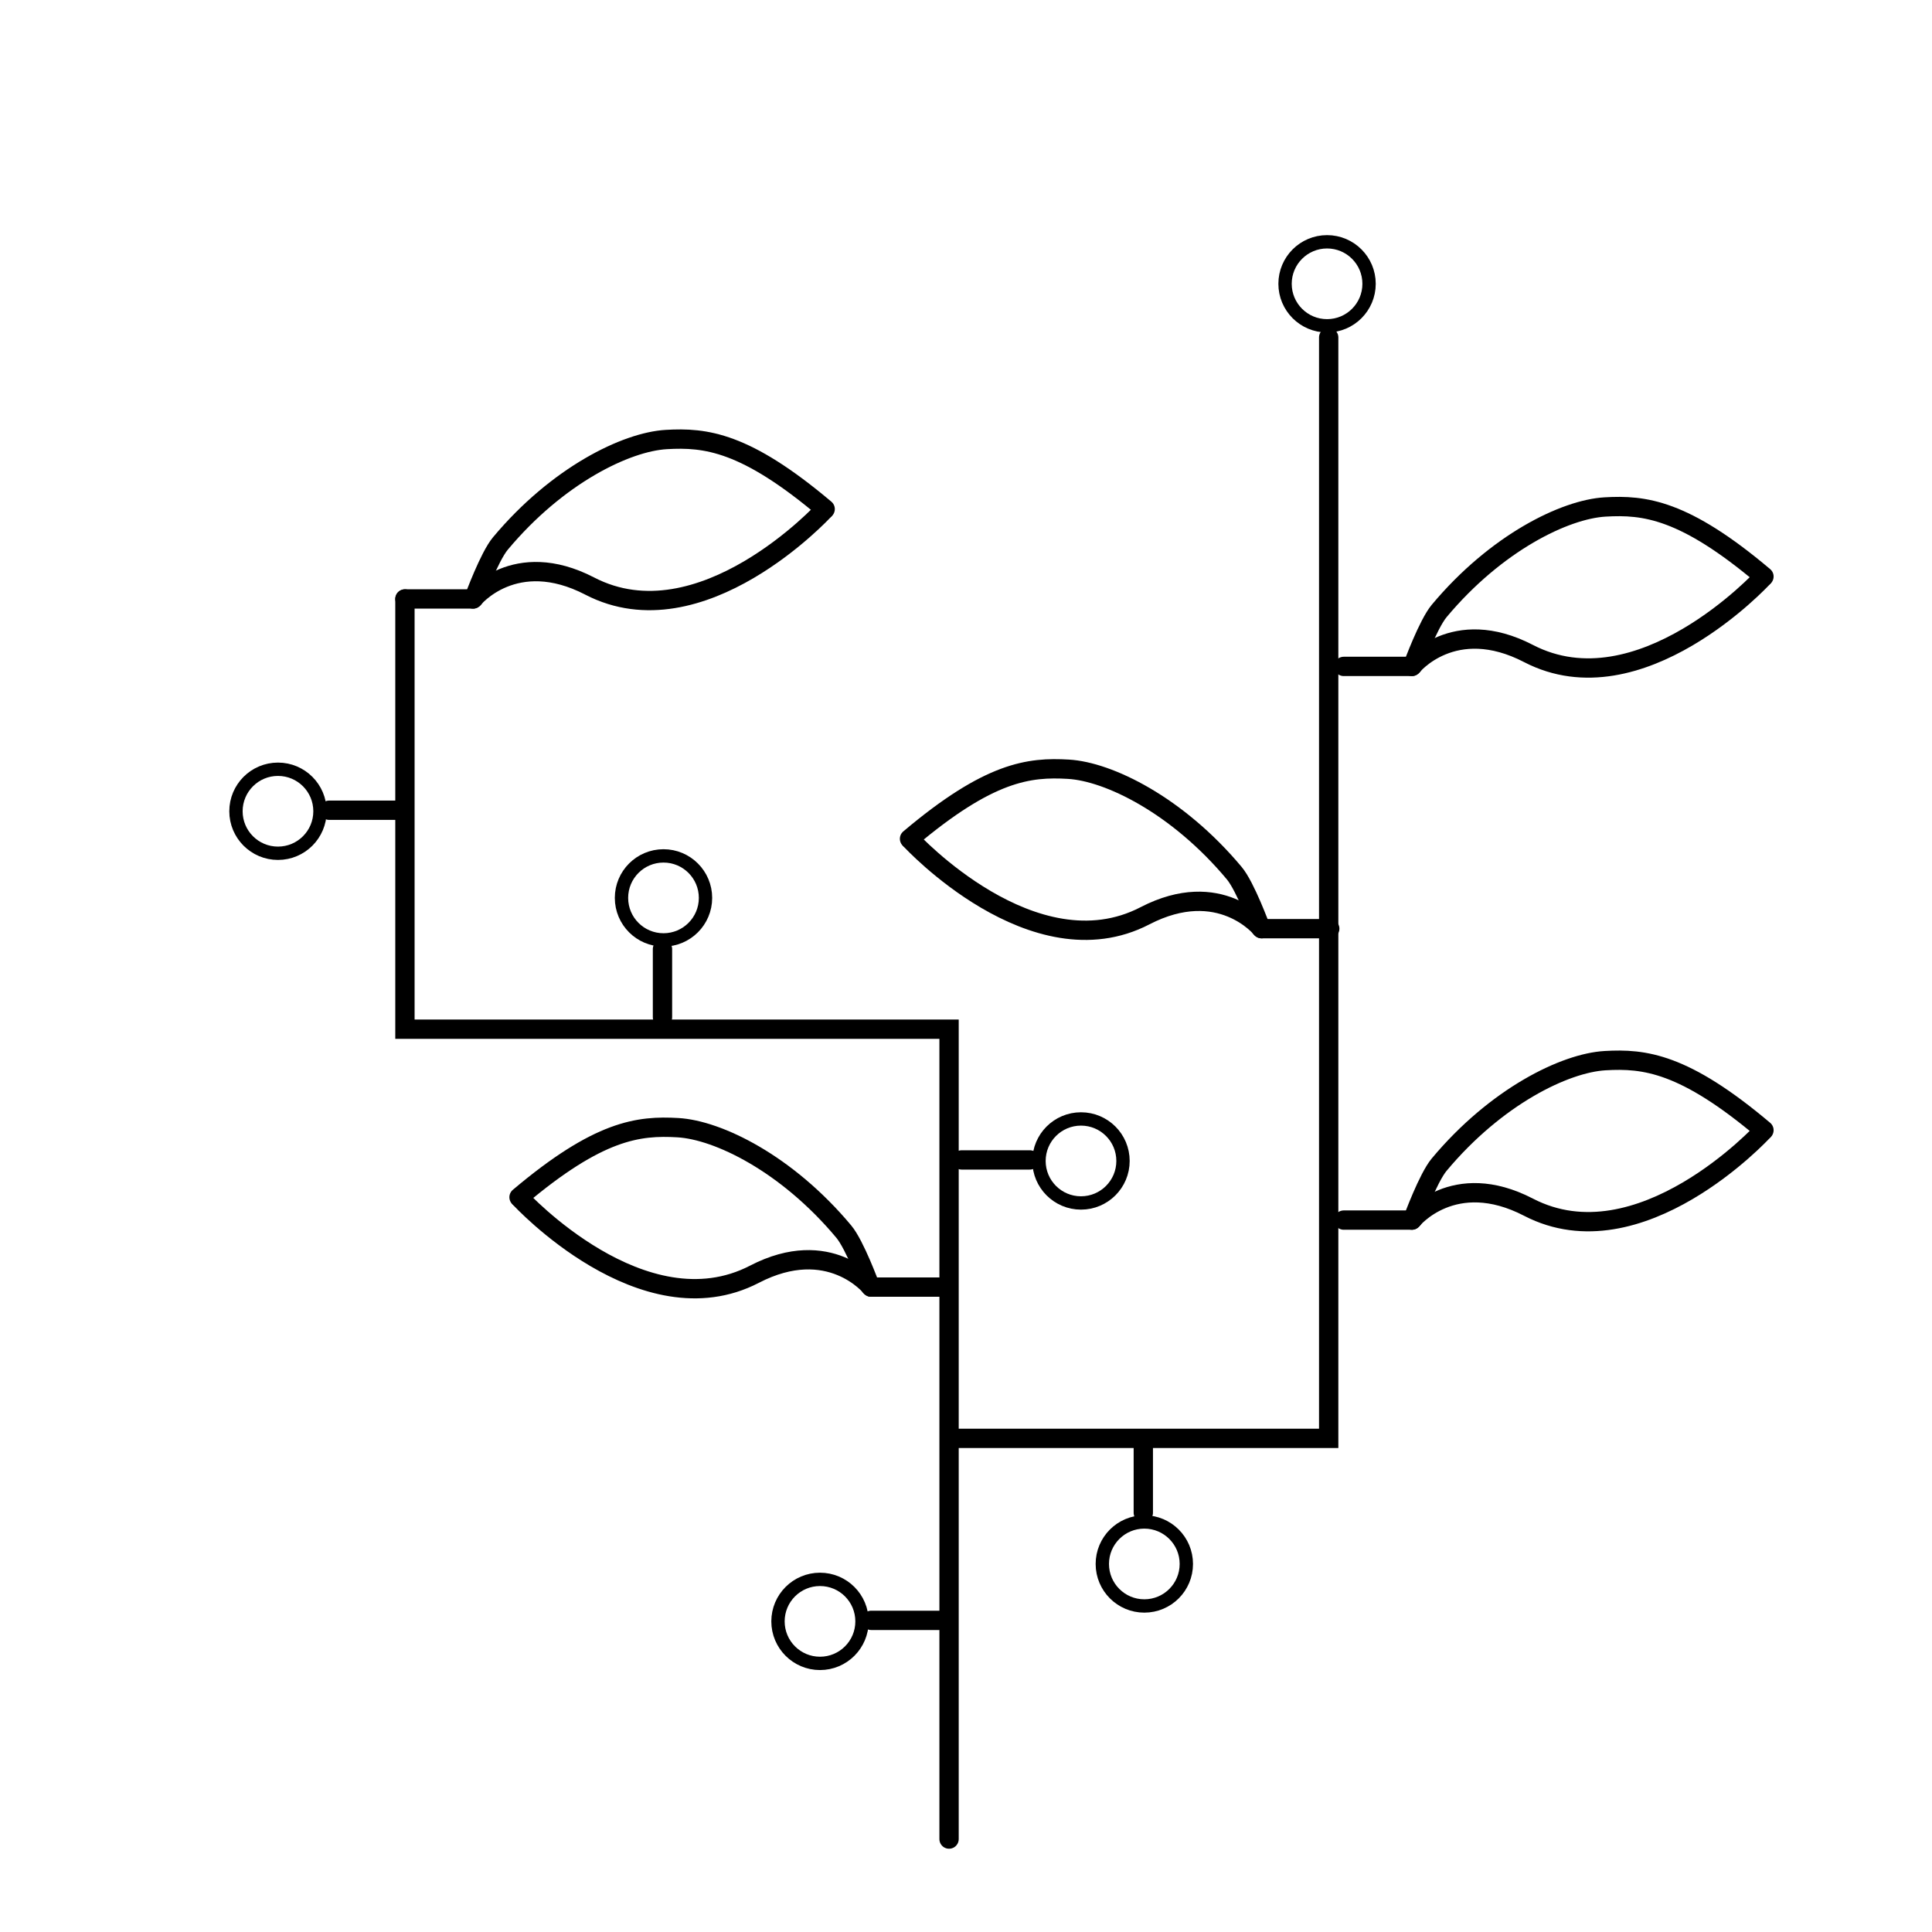
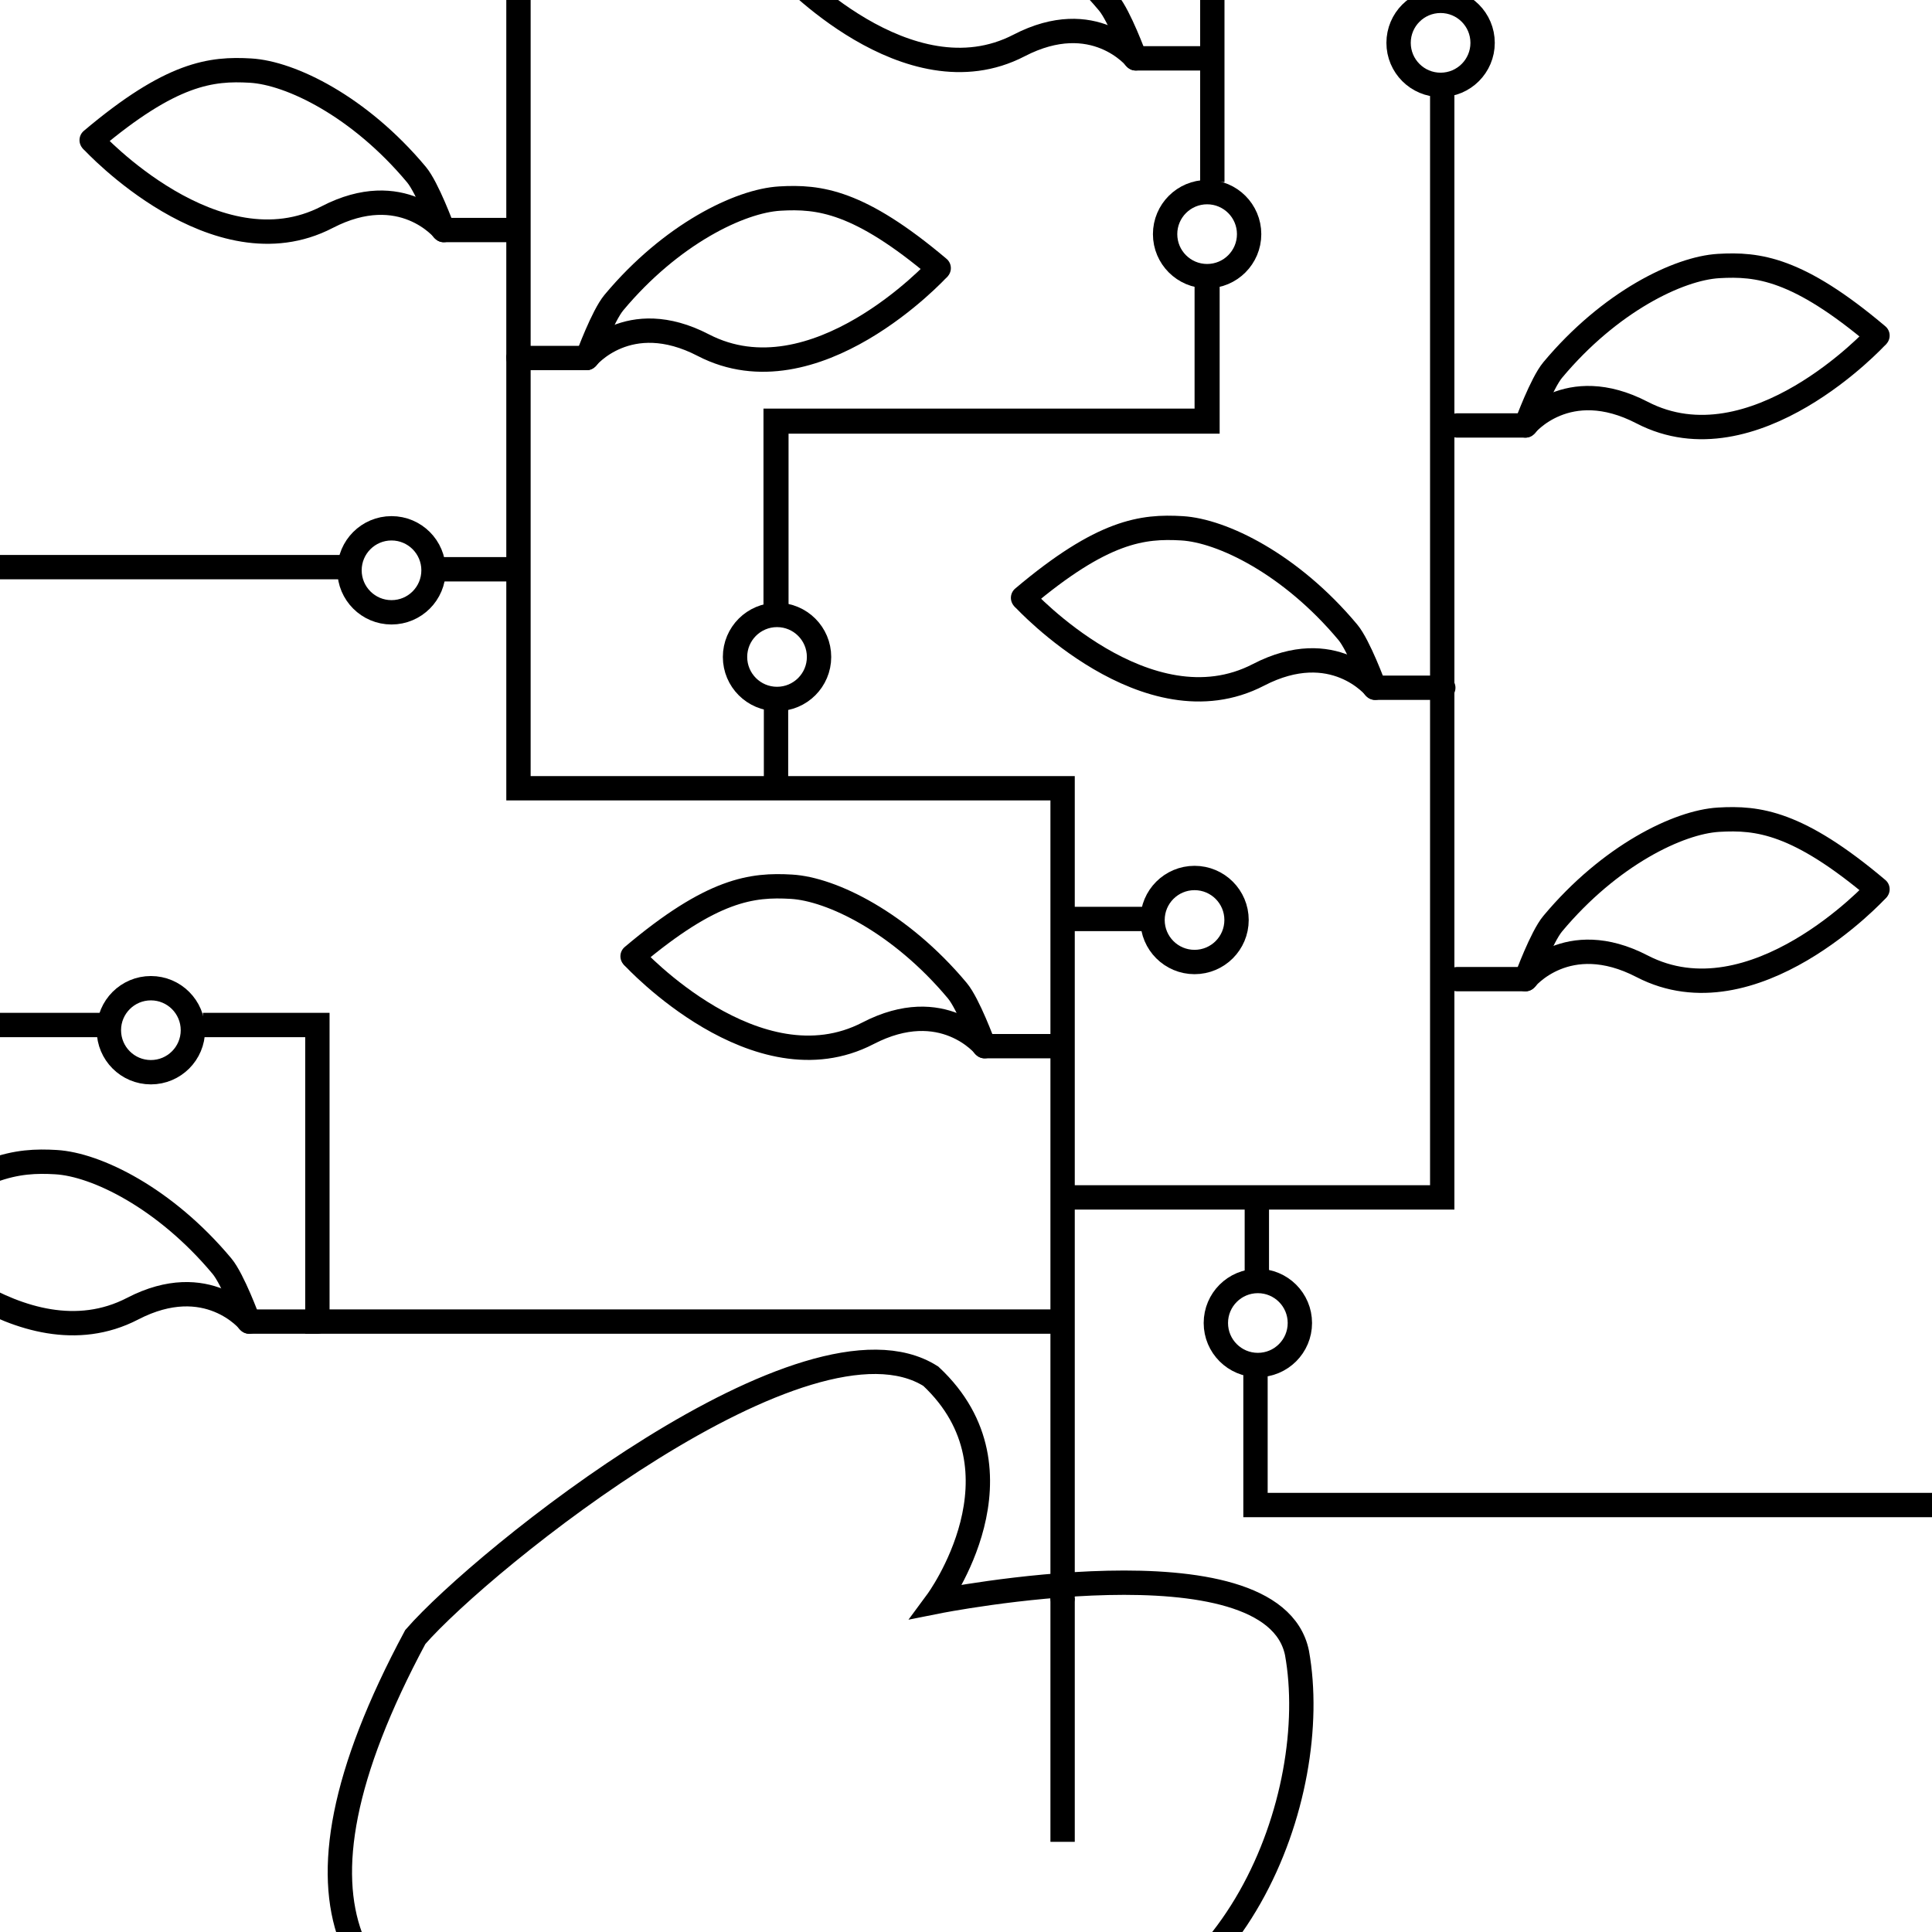
<svg xmlns="http://www.w3.org/2000/svg" id="svg8" version="1.1" viewBox="0 0 300 300" height="300px" width="300px">
  <defs id="defs2" />
  <g id="layer1">
-     <path style="fill:none;stroke:#000000;stroke-width:3;stroke-linecap:round;stroke-linejoin:miter;stroke-opacity:1;stroke-miterlimit:4;stroke-dasharray:none" d="m 147.37,285.57 v -125.755 l -84.492,0 V 93.007" id="path841" />
-     <path style="fill:none;stroke:#000000;stroke-width:3;stroke-linecap:round;stroke-linejoin:miter;stroke-opacity:1;stroke-miterlimit:4;stroke-dasharray:none" d="m 148.68,223.347 h 57.638 V 52.398" id="path843" />
-     <g id="g851">
-       <path style="fill:none;stroke:#000000;stroke-width:3;stroke-linecap:round;stroke-linejoin:miter;stroke-miterlimit:4;stroke-dasharray:none;stroke-opacity:1" d="M 273.905,89.522 C 261.515,79.06 255.336,78.367 249.234,78.722 c -6.203,0.36 -16.888,5.527 -25.758,16.144 -1.727,2.066 -4.064,8.439 -4.064,8.439" id="path19" />
-       <path style="fill:none;stroke:#000000;stroke-width:3;stroke-linecap:round;stroke-linejoin:miter;stroke-miterlimit:4;stroke-dasharray:none;stroke-opacity:1" d="m 219.237,103.48 c 0,0 6.467,-8.039 18.114,-2 17.289,8.964 36.38,-11.783 36.38,-11.783" id="path21" />
-       <path style="fill:none;stroke:#000000;stroke-width:3;stroke-linecap:round;stroke-linejoin:miter;stroke-miterlimit:4;stroke-dasharray:none;stroke-opacity:1" d="M 219.237,103.48 H 208.653" id="path846" />
+     <path style="fill:none;stroke:#000000;stroke-width:3.78;stroke-linecap:round;stroke-linejoin:miter;stroke-miterlimit:4;stroke-dasharray:none;stroke-opacity:1" d="M 165,248.155 V 122.4 H 80.508 V 55.592" id="path841" />
+     <path style="fill:none;stroke:#000000;stroke-width:3.78;stroke-linecap:round;stroke-linejoin:miter;stroke-miterlimit:4;stroke-dasharray:none;stroke-opacity:1" d="m 166.31,185.932 h 57.638 V 14.983" id="path843" />
+     <g style="stroke-width:3.78;stroke-miterlimit:4;stroke-dasharray:none" id="g851" transform="translate(17.63005,-37.4147)">
+       <path style="fill:none;stroke:#000000;stroke-width:3.78;stroke-linecap:round;stroke-linejoin:miter;stroke-miterlimit:4;stroke-dasharray:none;stroke-opacity:1" d="M 273.905,89.522 C 261.515,79.06 255.336,78.367 249.234,78.722 c -6.203,0.36 -16.888,5.527 -25.758,16.144 -1.727,2.066 -4.064,8.439 -4.064,8.439" id="path19" />
+       <path style="fill:none;stroke:#000000;stroke-width:3.78;stroke-linecap:round;stroke-linejoin:miter;stroke-miterlimit:4;stroke-dasharray:none;stroke-opacity:1" d="m 219.237,103.48 c 0,0 6.467,-8.039 18.114,-2 17.289,8.964 36.38,-11.783 36.38,-11.783" id="path21" />
+       <path style="fill:none;stroke:#000000;stroke-width:3.78;stroke-linecap:round;stroke-linejoin:miter;stroke-miterlimit:4;stroke-dasharray:none;stroke-opacity:1" d="M 219.237,103.48 H 208.653" id="path846" />
    </g>
-     <g transform="translate(0,85.97522)" id="g871">
-       <path id="path865" d="M 273.905,89.522 C 261.515,79.06 255.336,78.367 249.234,78.722 c -6.203,0.36 -16.888,5.527 -25.758,16.144 -1.727,2.066 -4.064,8.439 -4.064,8.439" style="fill:none;stroke:#000000;stroke-width:3;stroke-linecap:round;stroke-linejoin:miter;stroke-miterlimit:4;stroke-dasharray:none;stroke-opacity:1" />
-       <path id="path867" d="m 219.237,103.48 c 0,0 6.467,-8.039 18.114,-2 17.289,8.964 36.38,-11.783 36.38,-11.783" style="fill:none;stroke:#000000;stroke-width:3;stroke-linecap:round;stroke-linejoin:miter;stroke-miterlimit:4;stroke-dasharray:none;stroke-opacity:1" />
-       <path id="path869" d="M 219.237,103.48 H 208.653" style="fill:none;stroke:#000000;stroke-width:3;stroke-linecap:round;stroke-linejoin:miter;stroke-miterlimit:4;stroke-dasharray:none;stroke-opacity:1" />
+     <g style="stroke-width:3.78;stroke-miterlimit:4;stroke-dasharray:none" transform="translate(17.63005,48.56052)" id="g871">
+       <path id="path865" d="M 273.905,89.522 C 261.515,79.06 255.336,78.367 249.234,78.722 c -6.203,0.36 -16.888,5.527 -25.758,16.144 -1.727,2.066 -4.064,8.439 -4.064,8.439" style="fill:none;stroke:#000000;stroke-width:3.78;stroke-linecap:round;stroke-linejoin:miter;stroke-miterlimit:4;stroke-dasharray:none;stroke-opacity:1" />
+       <path id="path867" d="m 219.237,103.48 c 0,0 6.467,-8.039 18.114,-2 17.289,8.964 36.38,-11.783 36.38,-11.783" style="fill:none;stroke:#000000;stroke-width:3.78;stroke-linecap:round;stroke-linejoin:miter;stroke-miterlimit:4;stroke-dasharray:none;stroke-opacity:1" />
+       <path id="path869" d="M 219.237,103.48 H 208.653" style="fill:none;stroke:#000000;stroke-width:3.78;stroke-linecap:round;stroke-linejoin:miter;stroke-miterlimit:4;stroke-dasharray:none;stroke-opacity:1" />
    </g>
-     <g id="g879" transform="matrix(-1,0,0,1,415.1361,40.72511)">
-       <path style="fill:none;stroke:#000000;stroke-width:3;stroke-linecap:round;stroke-linejoin:miter;stroke-miterlimit:4;stroke-dasharray:none;stroke-opacity:1" d="M 273.905,89.522 C 261.515,79.06 255.336,78.367 249.234,78.722 c -6.203,0.36 -16.888,5.527 -25.758,16.144 -1.727,2.066 -4.064,8.439 -4.064,8.439" id="path873" />
-       <path style="fill:none;stroke:#000000;stroke-width:3;stroke-linecap:round;stroke-linejoin:miter;stroke-miterlimit:4;stroke-dasharray:none;stroke-opacity:1" d="m 219.237,103.48 c 0,0 6.467,-8.039 18.114,-2 17.289,8.964 36.38,-11.783 36.38,-11.783" id="path875" />
-       <path style="fill:none;stroke:#000000;stroke-width:3;stroke-linecap:round;stroke-linejoin:miter;stroke-miterlimit:4;stroke-dasharray:none;stroke-opacity:1" d="M 219.237,103.48 H 208.653" id="path877" />
+     <g style="stroke-width:3.78;stroke-miterlimit:4;stroke-dasharray:none" id="g879" transform="matrix(-1,0,0,1,432.7661,3.310405)">
+       <path style="fill:none;stroke:#000000;stroke-width:3.78;stroke-linecap:round;stroke-linejoin:miter;stroke-miterlimit:4;stroke-dasharray:none;stroke-opacity:1" d="M 273.905,89.522 C 261.515,79.06 255.336,78.367 249.234,78.722 c -6.203,0.36 -16.888,5.527 -25.758,16.144 -1.727,2.066 -4.064,8.439 -4.064,8.439" id="path873" />
+       <path style="fill:none;stroke:#000000;stroke-width:3.78;stroke-linecap:round;stroke-linejoin:miter;stroke-miterlimit:4;stroke-dasharray:none;stroke-opacity:1" d="m 219.237,103.48 c 0,0 6.467,-8.039 18.114,-2 17.289,8.964 36.38,-11.783 36.38,-11.783" id="path875" />
+       <path style="fill:none;stroke:#000000;stroke-width:3.78;stroke-linecap:round;stroke-linejoin:miter;stroke-miterlimit:4;stroke-dasharray:none;stroke-opacity:1" d="M 219.237,103.48 H 208.653" id="path877" />
    </g>
-     <ellipse ry="6.523" rx="6.523" cy="44.069" cx="206.065" id="path883" style="fill:none;stroke:#000000;stroke-width:2.071;stroke-linecap:round;stroke-miterlimit:4;stroke-dasharray:none;stroke-opacity:1" />
-     <path style="fill:none;stroke:#000000;stroke-width:3;stroke-linecap:round;stroke-linejoin:miter;stroke-miterlimit:4;stroke-dasharray:none;stroke-opacity:1" d="M 128.13,79.049 C 115.739,68.587 109.56,67.894 103.458,68.249 97.255,68.609 86.571,73.776 77.7,84.393 c -1.727,2.066 -4.064,8.439 -4.064,8.439" id="path897" />
-     <path style="fill:none;stroke:#000000;stroke-width:3;stroke-linecap:round;stroke-linejoin:miter;stroke-miterlimit:4;stroke-dasharray:none;stroke-opacity:1" d="m 73.461,93.007 c 0,0 6.467,-8.039 18.114,-2 17.289,8.964 36.38,-11.783 36.38,-11.783" id="path899" />
-     <path style="fill:none;stroke:#000000;stroke-width:3;stroke-linecap:round;stroke-linejoin:miter;stroke-miterlimit:4;stroke-dasharray:none;stroke-opacity:1" d="M 73.461,93.007 H 62.878" id="path901" />
-     <g transform="matrix(-1,0,0,1,354.5009,96.38275)" id="g923">
-       <path id="path917" d="M 273.905,89.522 C 261.515,79.06 255.336,78.367 249.234,78.722 c -6.203,0.36 -16.888,5.527 -25.758,16.144 -1.727,2.066 -4.064,8.439 -4.064,8.439" style="fill:none;stroke:#000000;stroke-width:3;stroke-linecap:round;stroke-linejoin:miter;stroke-miterlimit:4;stroke-dasharray:none;stroke-opacity:1" />
-       <path id="path919" d="m 219.237,103.48 c 0,0 6.467,-8.039 18.114,-2 17.289,8.964 36.38,-11.783 36.38,-11.783" style="fill:none;stroke:#000000;stroke-width:3;stroke-linecap:round;stroke-linejoin:miter;stroke-miterlimit:4;stroke-dasharray:none;stroke-opacity:1" />
-       <path id="path921" d="M 219.237,103.48 H 208.653" style="fill:none;stroke:#000000;stroke-width:3;stroke-linecap:round;stroke-linejoin:miter;stroke-miterlimit:4;stroke-dasharray:none;stroke-opacity:1" />
+     <ellipse ry="6.523" rx="6.523" cy="6.654" cx="223.695" id="path883" style="fill:none;stroke:#000000;stroke-width:3.78;stroke-linecap:round;stroke-miterlimit:4;stroke-dasharray:none;stroke-opacity:1" />
+     <path style="fill:none;stroke:#000000;stroke-width:3.78;stroke-linecap:round;stroke-linejoin:miter;stroke-miterlimit:4;stroke-dasharray:none;stroke-opacity:1" d="M 145.76,41.635 C 133.369,31.172 127.19,30.48 121.088,30.834 c -6.203,0.36 -16.888,5.527 -25.758,16.144 -1.727,2.066 -4.064,8.439 -4.064,8.439" id="path897" />
+     <path style="fill:none;stroke:#000000;stroke-width:3.78;stroke-linecap:round;stroke-linejoin:miter;stroke-miterlimit:4;stroke-dasharray:none;stroke-opacity:1" d="m 91.091,55.592 c 0,0 6.467,-8.039 18.114,-2 17.289,8.964 36.38,-11.783 36.38,-11.783" id="path899" />
+     <path style="fill:none;stroke:#000000;stroke-width:3.78;stroke-linecap:round;stroke-linejoin:miter;stroke-miterlimit:4;stroke-dasharray:none;stroke-opacity:1" d="M 91.091,55.592 H 80.508" id="path901" />
+     <g style="stroke-width:3.78;stroke-miterlimit:4;stroke-dasharray:none" transform="matrix(-1,0,0,1,372.1309,58.96805)" id="g923">
+       <path id="path917" d="M 273.905,89.522 C 261.515,79.06 255.336,78.367 249.234,78.722 c -6.203,0.36 -16.888,5.527 -25.758,16.144 -1.727,2.066 -4.064,8.439 -4.064,8.439" style="fill:none;stroke:#000000;stroke-width:3.78;stroke-linecap:round;stroke-linejoin:miter;stroke-miterlimit:4;stroke-dasharray:none;stroke-opacity:1" />
+       <path id="path919" d="m 219.237,103.48 c 0,0 6.467,-8.039 18.114,-2 17.289,8.964 36.38,-11.783 36.38,-11.783" style="fill:none;stroke:#000000;stroke-width:3.78;stroke-linecap:round;stroke-linejoin:miter;stroke-miterlimit:4;stroke-dasharray:none;stroke-opacity:1" />
+       <path id="path921" d="M 219.237,103.48 H 208.653" style="fill:none;stroke:#000000;stroke-width:3.78;stroke-linecap:round;stroke-linejoin:miter;stroke-miterlimit:4;stroke-dasharray:none;stroke-opacity:1" />
    </g>
-     <path id="path939" d="M 61.696,125.813 H 51.113" style="fill:none;stroke:#000000;stroke-width:3;stroke-linecap:round;stroke-linejoin:miter;stroke-miterlimit:4;stroke-dasharray:none;stroke-opacity:1" />
-     <ellipse style="fill:none;stroke:#000000;stroke-width:2.071;stroke-linecap:round;stroke-miterlimit:4;stroke-dasharray:none;stroke-opacity:1" id="ellipse950" cx="43.164" cy="125.972" rx="6.523" ry="6.523" />
-     <path style="fill:none;stroke:#000000;stroke-width:3;stroke-linecap:round;stroke-linejoin:miter;stroke-miterlimit:4;stroke-dasharray:none;stroke-opacity:1" d="M 145.861,251.608 H 135.278" id="path962" />
-     <ellipse ry="6.523" rx="6.523" cy="251.767" cx="127.329" id="ellipse964" style="fill:none;stroke:#000000;stroke-width:2.071;stroke-linecap:round;stroke-miterlimit:4;stroke-dasharray:none;stroke-opacity:1" />
-     <path id="path976" d="m 149.325,180.113 h 10.583" style="fill:none;stroke:#000000;stroke-width:3;stroke-linecap:round;stroke-linejoin:miter;stroke-miterlimit:4;stroke-dasharray:none;stroke-opacity:1" />
-     <ellipse transform="scale(-1,1)" style="fill:none;stroke:#000000;stroke-width:2.071;stroke-linecap:round;stroke-miterlimit:4;stroke-dasharray:none;stroke-opacity:1" id="ellipse978" cx="-167.857" cy="180.272" rx="6.523" ry="6.523" />
-     <g transform="rotate(-90,111.6254,135.0219)" id="g996">
-       <path id="path990" d="m 88.69,126.266 h 10.583" style="fill:none;stroke:#000000;stroke-width:3;stroke-linecap:round;stroke-linejoin:miter;stroke-miterlimit:4;stroke-dasharray:none;stroke-opacity:1" />
-       <ellipse transform="scale(-1,1)" style="fill:none;stroke:#000000;stroke-width:2.071;stroke-linecap:round;stroke-miterlimit:4;stroke-dasharray:none;stroke-opacity:1" id="ellipse992" cx="-107.222" cy="126.424" rx="6.523" ry="6.523" />
+     <path id="path939" d="M 79.326,88.398 H 68.743" style="fill:none;stroke:#000000;stroke-width:3.78;stroke-linecap:round;stroke-linejoin:miter;stroke-miterlimit:4;stroke-dasharray:none;stroke-opacity:1" />
+     <ellipse style="fill:none;stroke:#000000;stroke-width:3.78;stroke-linecap:round;stroke-miterlimit:4;stroke-dasharray:none;stroke-opacity:1" id="ellipse950" cx="60.794" cy="88.557" rx="6.523" ry="6.523" />
+     <path id="path976" d="m 166.955,142.698 h 10.583" style="fill:none;stroke:#000000;stroke-width:3.78;stroke-linecap:round;stroke-linejoin:miter;stroke-miterlimit:4;stroke-dasharray:none;stroke-opacity:1" />
+     <ellipse transform="scale(-1,1)" style="fill:none;stroke:#000000;stroke-width:3.78;stroke-linecap:round;stroke-miterlimit:4;stroke-dasharray:none;stroke-opacity:1" id="ellipse978" cx="-185.487" cy="142.857" rx="6.523" ry="6.523" />
+     <g style="stroke-width:3.78;stroke-miterlimit:4;stroke-dasharray:none" transform="rotate(-90,101.7331,107.4995)" id="g996">
+       <path id="path990" d="m 88.69,126.266 h 10.583" style="fill:none;stroke:#000000;stroke-width:3.78;stroke-linecap:round;stroke-linejoin:miter;stroke-miterlimit:4;stroke-dasharray:none;stroke-opacity:1" />
+       <ellipse transform="scale(-1,1)" style="fill:none;stroke:#000000;stroke-width:3.78;stroke-linecap:round;stroke-miterlimit:4;stroke-dasharray:none;stroke-opacity:1" id="ellipse992" cx="-107.222" cy="126.424" rx="6.523" ry="6.523" />
    </g>
-     <g id="g1013" transform="matrix(0,1,1,0,51.26622,135.6287)">
-       <path style="fill:none;stroke:#000000;stroke-width:3;stroke-linecap:round;stroke-linejoin:miter;stroke-miterlimit:4;stroke-dasharray:none;stroke-opacity:1" d="m 88.69,126.266 h 10.583" id="path1009" />
-       <ellipse ry="6.523" rx="6.523" cy="126.424" cx="-107.222" id="ellipse1011" style="fill:none;stroke:#000000;stroke-width:2.071;stroke-linecap:round;stroke-miterlimit:4;stroke-dasharray:none;stroke-opacity:1" transform="scale(-1,1)" />
+     <g style="stroke-width:3.78;stroke-miterlimit:4;stroke-dasharray:none" id="g1013" transform="matrix(0,1,1,0,68.89627,98.21396)">
+       <path style="fill:none;stroke:#000000;stroke-width:3.78;stroke-linecap:round;stroke-linejoin:miter;stroke-miterlimit:4;stroke-dasharray:none;stroke-opacity:1" d="m 88.69,126.266 h 10.583" id="path1009" />
+       <ellipse ry="6.523" rx="6.523" cy="126.424" cx="-107.222" id="ellipse1011" style="fill:none;stroke:#000000;stroke-width:3.78;stroke-linecap:round;stroke-miterlimit:4;stroke-dasharray:none;stroke-opacity:1" transform="scale(-1,1)" />
+     </g>
+     <g id="g900" transform="matrix(3.263788,0,0,3.263788,-193.5958,-109.5918)" style="stroke-width:1.158;stroke-miterlimit:4;stroke-dasharray:none">
+       <path id="path894" d="m 103.894,109.776 c 0,0 4.568,-6.18 -0.292,-10.721 -5.854,-3.718 -21.309,8.71 -24.527,12.406 -14.164,26.398 17.37,20.158 29.128,19.368 9.909,-0.575 14.038,-11.848 12.819,-18.613 -1.161,-5.627 -17.128,-2.44 -17.128,-2.44 z" style="fill:none;stroke:#000000;stroke-width:1.158;stroke-linecap:butt;stroke-linejoin:miter;stroke-miterlimit:4;stroke-dasharray:none;stroke-opacity:1" />
+     </g>
+     <path style="fill:none;stroke:#000000;stroke-width:3.78;stroke-linecap:butt;stroke-linejoin:miter;stroke-miterlimit:4;stroke-dasharray:none;stroke-opacity:1" d="m 165,248.155 v 37.844" id="path2063" />
+     <path id="path1478" d="m 194.952,212.621 v 21.079 h 134.091" style="fill:none;stroke:#000000;stroke-width:3.78;stroke-linecap:butt;stroke-linejoin:miter;stroke-miterlimit:4;stroke-dasharray:none;stroke-opacity:1" />
+     <path id="path1480" d="M 53.708,88.064 H -19.814" style="fill:none;stroke:#000000;stroke-width:3.78;stroke-linecap:butt;stroke-linejoin:miter;stroke-miterlimit:4;stroke-dasharray:none;stroke-opacity:1" />
+     <path id="path1482" d="m 80.508,55.592 v -67.711" style="fill:none;stroke:#000000;stroke-width:3.78;stroke-linecap:butt;stroke-linejoin:miter;stroke-opacity:1;stroke-miterlimit:4;stroke-dasharray:none" />
+     <g transform="matrix(-1,0,0,1,288.1393,-67.75901)" id="g879-3" style="stroke-width:3.78;stroke-miterlimit:4;stroke-dasharray:none">
+       <path id="path873-7" d="M 273.905,89.522 C 261.515,79.06 255.336,78.367 249.234,78.722 c -6.203,0.36 -16.888,5.527 -25.758,16.144 -1.727,2.066 -4.064,8.439 -4.064,8.439" style="fill:none;stroke:#000000;stroke-width:3.78;stroke-linecap:round;stroke-linejoin:miter;stroke-miterlimit:4;stroke-dasharray:none;stroke-opacity:1" />
+       <path id="path875-9" d="m 219.237,103.48 c 0,0 6.467,-8.039 18.114,-2 17.289,8.964 36.38,-11.783 36.38,-11.783" style="fill:none;stroke:#000000;stroke-width:3.78;stroke-linecap:round;stroke-linejoin:miter;stroke-miterlimit:4;stroke-dasharray:none;stroke-opacity:1" />
+       <path id="path877-0" d="M 219.237,103.48 H 208.653" style="fill:none;stroke:#000000;stroke-width:3.78;stroke-linecap:round;stroke-linejoin:miter;stroke-miterlimit:4;stroke-dasharray:none;stroke-opacity:1" />
+     </g>
+     <path id="path1510" d="M 163.202,205.214 H 49.284 V 159.162 H 31.509" style="fill:none;stroke:#000000;stroke-width:3.78;stroke-linecap:butt;stroke-linejoin:miter;stroke-opacity:1;stroke-miterlimit:4;stroke-dasharray:none" />
+     <ellipse ry="6.523" rx="6.523" cy="159.97" cx="23.43" id="ellipse950-6" style="fill:none;stroke:#000000;stroke-width:3.78;stroke-linecap:round;stroke-miterlimit:4;stroke-dasharray:none;stroke-opacity:1" />
+     <path id="path1527" d="M 15.735,159.162 H -15.774" style="fill:none;stroke:#000000;stroke-width:3.78;stroke-linecap:butt;stroke-linejoin:miter;stroke-opacity:1;stroke-miterlimit:4;stroke-dasharray:none" />
+     <g style="stroke-width:3.78;stroke-miterlimit:4;stroke-dasharray:none" id="g879-3-6" transform="matrix(-1,0,0,1,257.937,101.7347)">
+       <path style="fill:none;stroke:#000000;stroke-width:3.78;stroke-linecap:round;stroke-linejoin:miter;stroke-miterlimit:4;stroke-dasharray:none;stroke-opacity:1" d="M 273.905,89.522 C 261.515,79.06 255.336,78.367 249.234,78.722 c -6.203,0.36 -16.888,5.527 -25.758,16.144 -1.727,2.066 -4.064,8.439 -4.064,8.439" id="path873-7-2" />
+       <path style="fill:none;stroke:#000000;stroke-width:3.78;stroke-linecap:round;stroke-linejoin:miter;stroke-miterlimit:4;stroke-dasharray:none;stroke-opacity:1" d="m 219.237,103.48 c 0,0 6.467,-8.039 18.114,-2 17.289,8.964 36.38,-11.783 36.38,-11.783" id="path875-9-7" />
+       <path style="fill:none;stroke:#000000;stroke-width:3.78;stroke-linecap:round;stroke-linejoin:miter;stroke-miterlimit:4;stroke-dasharray:none;stroke-opacity:1" d="M 219.237,103.48 H 208.653" id="path877-0-0" />
+     </g>
+     <path id="path1553" d="M 120.499,95.94 V 65.394 h 66.941 v -20.957" style="fill:none;stroke:#000000;stroke-width:3.893;stroke-linecap:butt;stroke-linejoin:miter;stroke-miterlimit:4;stroke-dasharray:none;stroke-opacity:1" />
+     <ellipse style="fill:none;stroke:#000000;stroke-width:3.78;stroke-linecap:round;stroke-miterlimit:4;stroke-dasharray:none;stroke-opacity:1" id="path883-9" cx="187.44" cy="36.357" rx="6.523" ry="6.523" />
+     <path id="path1570" d="M 188.248,28.278 V -8.079" style="fill:none;stroke:#000000;stroke-width:3.78;stroke-linecap:butt;stroke-linejoin:miter;stroke-opacity:1;stroke-miterlimit:4;stroke-dasharray:none" />
+     <g transform="matrix(-1,0,0,1,395.594,-94.4207)" id="g879-1" style="stroke-width:3.78;stroke-miterlimit:4;stroke-dasharray:none">
+       <path id="path873-72" d="M 273.905,89.522 C 261.515,79.06 255.336,78.367 249.234,78.722 c -6.203,0.36 -16.888,5.527 -25.758,16.144 -1.727,2.066 -4.064,8.439 -4.064,8.439" style="fill:none;stroke:#000000;stroke-width:3.78;stroke-linecap:round;stroke-linejoin:miter;stroke-miterlimit:4;stroke-dasharray:none;stroke-opacity:1" />
+       <path id="path875-3" d="m 219.237,103.48 c 0,0 6.467,-8.039 18.114,-2 17.289,8.964 36.38,-11.783 36.38,-11.783" style="fill:none;stroke:#000000;stroke-width:3.78;stroke-linecap:round;stroke-linejoin:miter;stroke-miterlimit:4;stroke-dasharray:none;stroke-opacity:1" />
+       <path id="path877-6" d="M 219.237,103.48 H 208.653" style="fill:none;stroke:#000000;stroke-width:3.78;stroke-linecap:round;stroke-linejoin:miter;stroke-miterlimit:4;stroke-dasharray:none;stroke-opacity:1" />
    </g>
  </g>
</svg>
